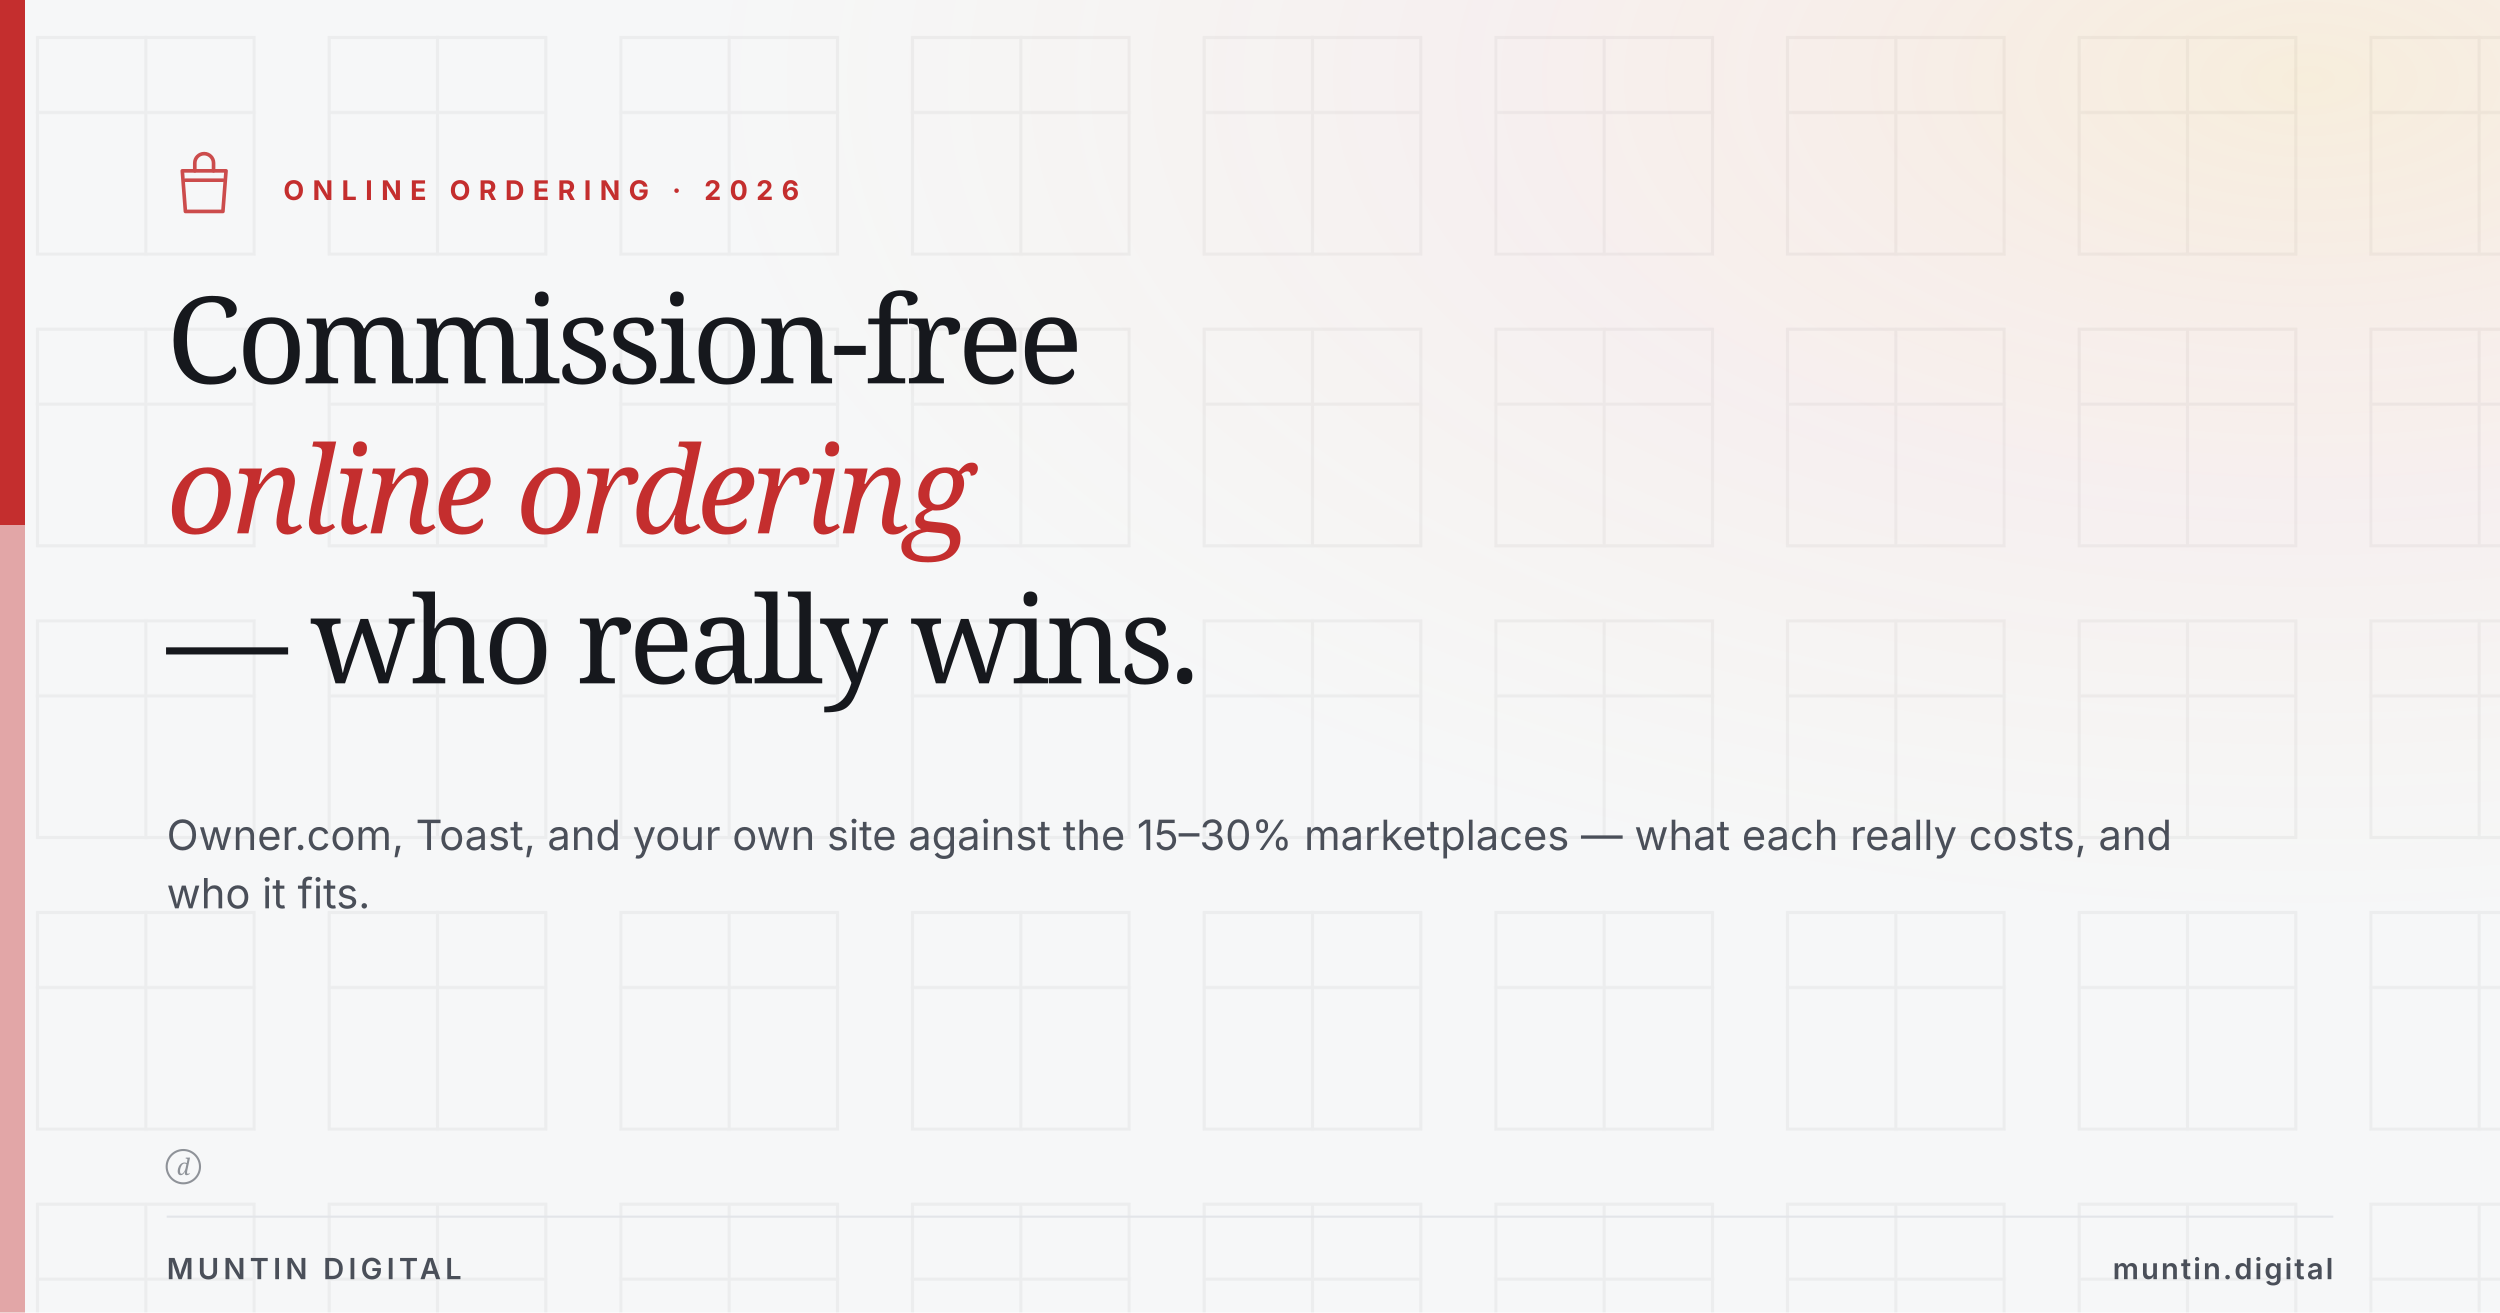
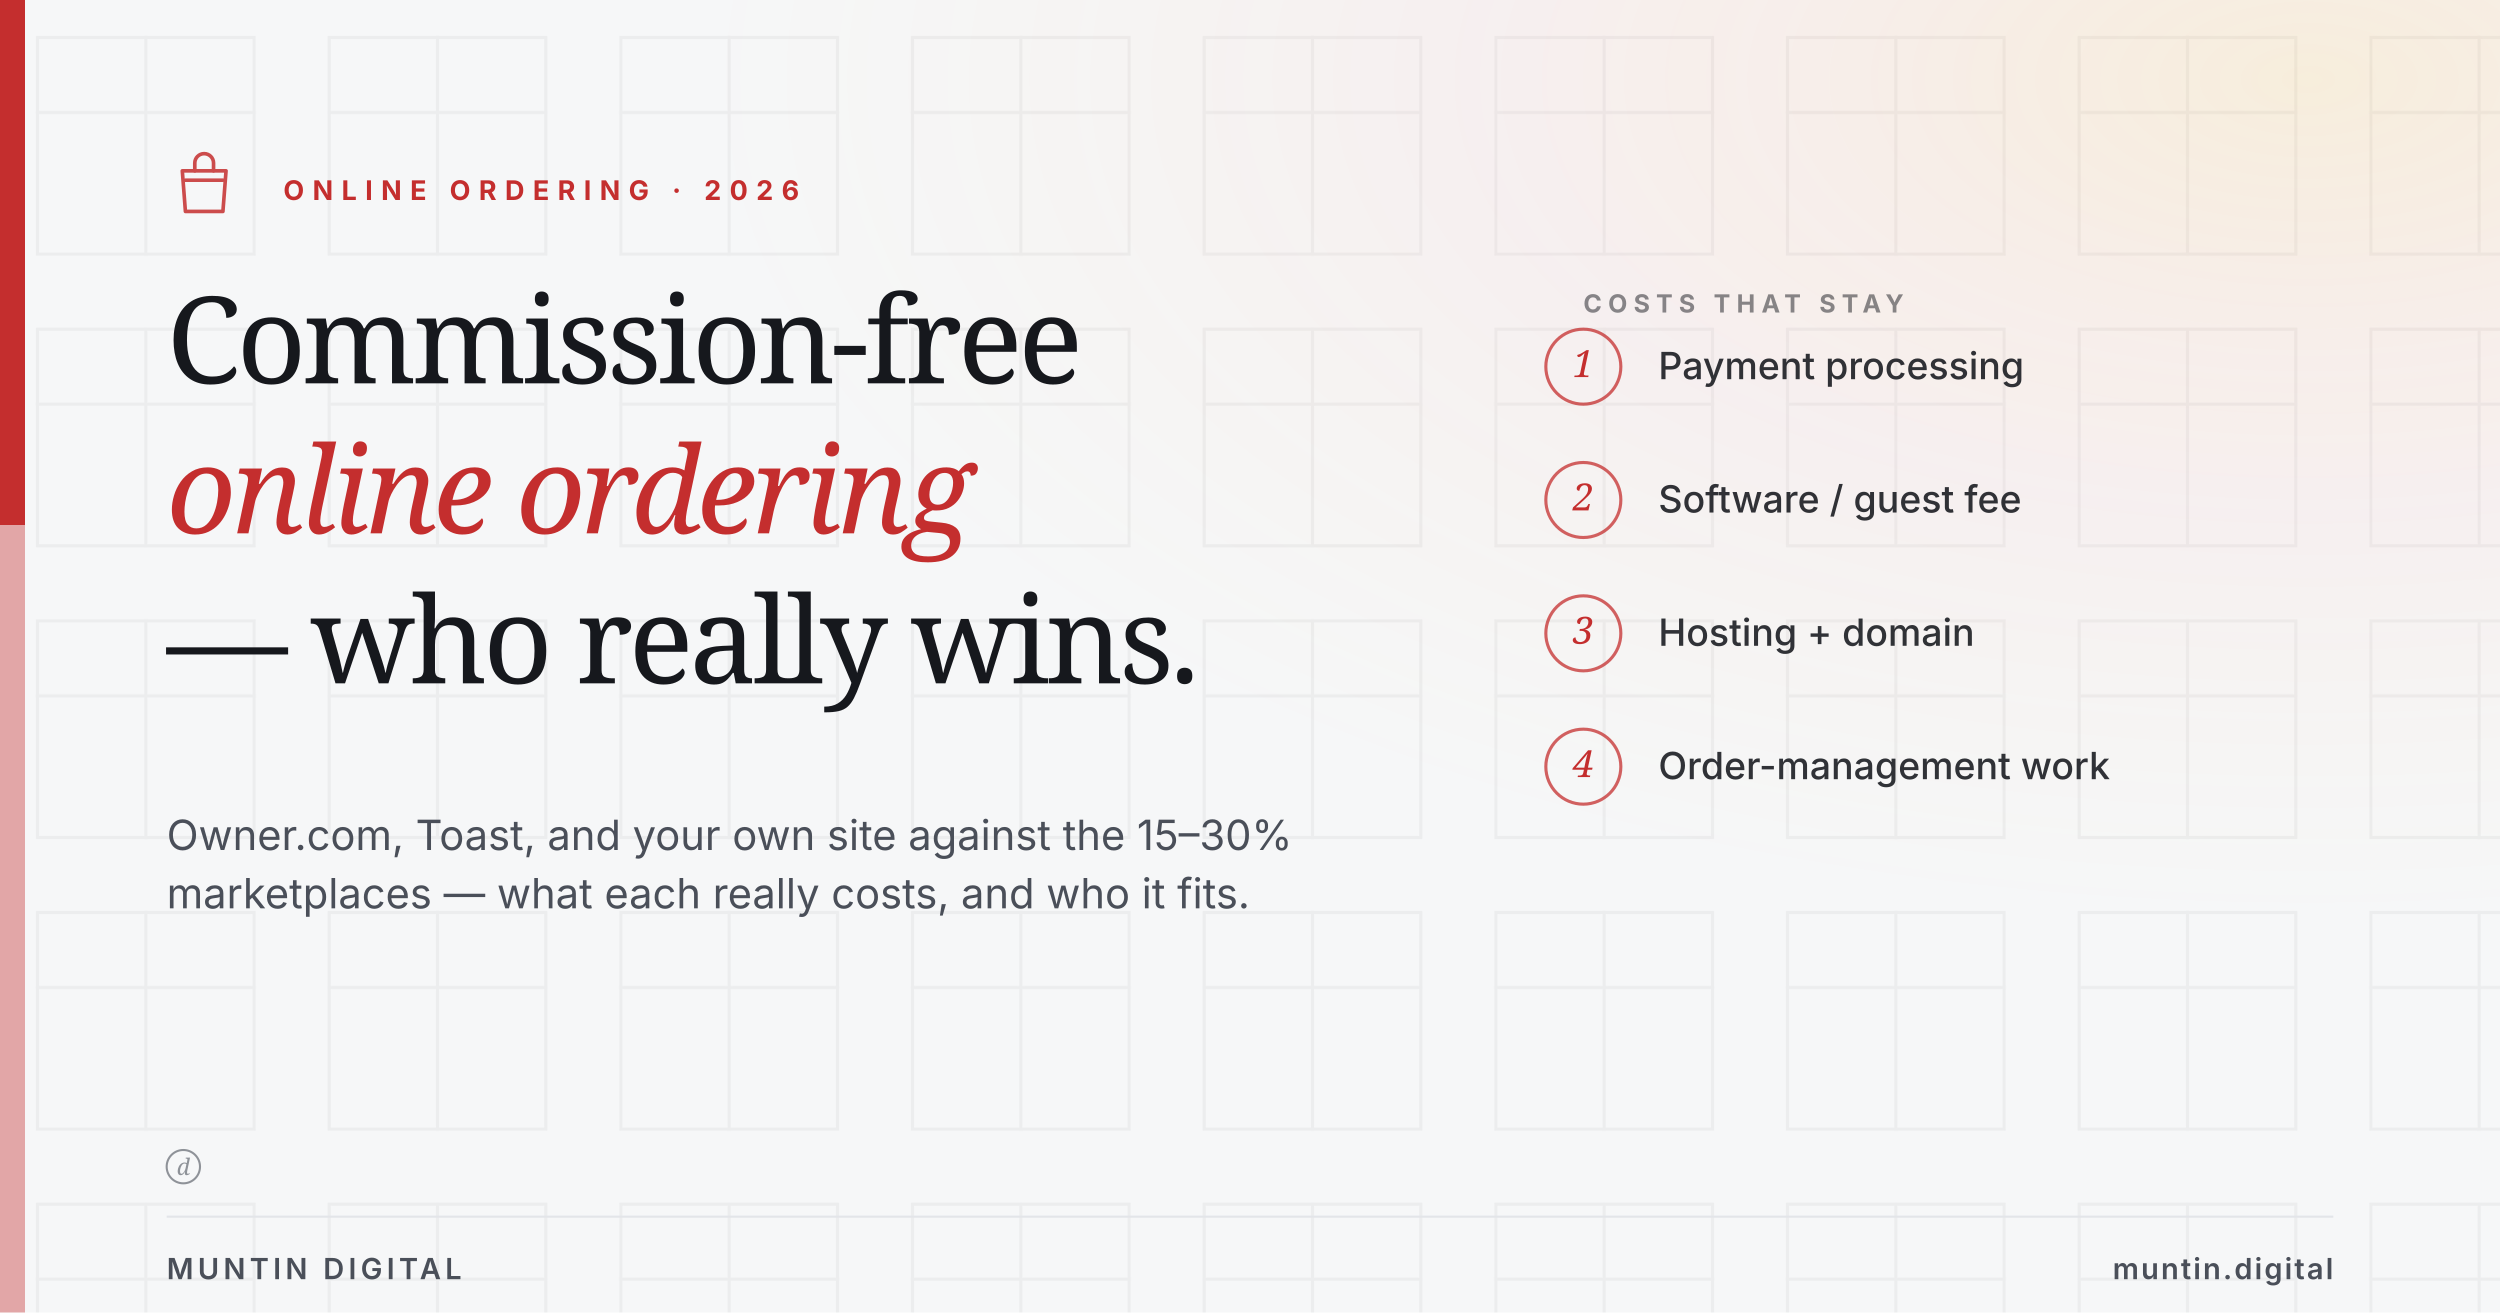
<svg xmlns="http://www.w3.org/2000/svg" viewBox="0 0 1200 630" width="1200" height="630">
  <rect width="1200" height="630" fill="#F6F7F8" />
  <defs>
    <pattern id="muntinField" x="0" y="0" width="140" height="140" patternUnits="userSpaceOnUse">
      <g transform="translate(18, 18)" fill="none" stroke="#16181D" stroke-width="1.5" stroke-linecap="square" stroke-linejoin="miter">
        <rect x="0" y="0" width="104" height="104" />
        <line x1="52" y1="0" x2="52" y2="104" />
        <line x1="0" y1="36" x2="104" y2="36" />
      </g>
    </pattern>
  </defs>
  <rect width="1200" height="630" fill="url(#muntinField)" opacity="0.045" />
  <defs>
    <radialGradient id="ghWarmSoft" cx="92%" cy="6%" r="64%">
      <stop offset="0%" stop-color="#FFB020" stop-opacity="0.13" />
      <stop offset="52%" stop-color="#FF6B5C" stop-opacity="0.05" />
      <stop offset="100%" stop-color="#FFB020" stop-opacity="0" />
    </radialGradient>
  </defs>
  <rect width="1200" height="630" fill="url(#ghWarmSoft)" />
  <rect x="0" y="0" width="12" height="252" fill="#C42E2E" />
  <rect x="0" y="252" width="12" height="378" fill="#C42E2E" opacity="0.4" />
  <g transform="translate(80, 70) scale(1.5)" fill="none" stroke="#C42E2E" stroke-width="1.167" stroke-linecap="round" stroke-linejoin="round" color="#C42E2E" opacity="0.85">
    <path d="M5 8 L19 8 L18 21 L6 21 Z" />
    <path d="M9 8 V5.5 a3 3 0 0 1 6 0 V8" />
    <line x1="6" y1="11" x2="18" y2="11" />
  </g>
  <text x="136" y="96" font-family="Inter, Arial, sans-serif" font-size="13" font-weight="700" letter-spacing="4" fill="#C42E2E">ONLINE ORDERING · 2026</text>
  <text x="80" y="184" font-family="Fraunces, Georgia, serif" font-size="58" font-weight="500" letter-spacing="-2" fill="#16181D">Commission-free</text>
  <text x="80" y="256" font-family="Fraunces, Georgia, serif" font-style="italic" font-size="58" font-weight="400" letter-spacing="-2" fill="#C42E2E">online ordering</text>
  <text x="80" y="328" font-family="Fraunces, Georgia, serif" font-size="58" font-weight="500" letter-spacing="-2" fill="#16181D">— who really wins.</text>
  <text x="80" y="408" font-family="Inter, Arial, sans-serif" font-size="20" font-weight="400" fill="#4A4F59">
-     <tspan x="80" dy="0">Owner.com, Toast, and your own site against the 15–30% marketplaces — what each really costs, and</tspan>
-     <tspan x="80" dy="28">who it fits.</tspan>
+     <tspan x="80" dy="0">Owner.com, Toast, and your own site against the 15–30%</tspan>
+     <tspan x="80" dy="28">marketplaces — what each really costs, and who it fits.</tspan>
  </text>
+   <text x="760" y="150" font-family="Inter, Arial, sans-serif" font-size="12" font-weight="700" letter-spacing="3" fill="#16181D" opacity="0.5">COSTS THAT STAY</text>
+   <circle cx="760" cy="176" r="18" fill="none" stroke="#C42E2E" stroke-width="1.5" opacity="0.75" />
+   <text x="760" y="181" text-anchor="middle" font-family="Fraunces, Georgia, serif" font-style="italic" font-size="18" font-weight="500" fill="#C42E2E">1</text>
+   <text x="796" y="182" font-family="Inter, Arial, sans-serif" font-size="18" font-weight="500" fill="#16181D" opacity="0.88">Payment processing</text>
+   <circle cx="760" cy="240" r="18" fill="none" stroke="#C42E2E" stroke-width="1.5" opacity="0.75" />
+   <text x="760" y="245" text-anchor="middle" font-family="Fraunces, Georgia, serif" font-style="italic" font-size="18" font-weight="500" fill="#C42E2E">2</text>
+   <text x="796" y="246" font-family="Inter, Arial, sans-serif" font-size="18" font-weight="500" fill="#16181D" opacity="0.88">Software / guest fee</text>
+   <circle cx="760" cy="304" r="18" fill="none" stroke="#C42E2E" stroke-width="1.5" opacity="0.75" />
+   <text x="760" y="309" text-anchor="middle" font-family="Fraunces, Georgia, serif" font-style="italic" font-size="18" font-weight="500" fill="#C42E2E">3</text>
+   <text x="796" y="310" font-family="Inter, Arial, sans-serif" font-size="18" font-weight="500" fill="#16181D" opacity="0.88">Hosting + domain</text>
+   <circle cx="760" cy="368" r="18" fill="none" stroke="#C42E2E" stroke-width="1.5" opacity="0.75" />
+   <text x="760" y="373" text-anchor="middle" font-family="Fraunces, Georgia, serif" font-style="italic" font-size="18" font-weight="500" fill="#C42E2E">4</text>
+   <text x="796" y="374" font-family="Inter, Arial, sans-serif" font-size="18" font-weight="500" fill="#16181D" opacity="0.88">Order-management work</text>
  <g transform="translate(80, 552)" fill="#4A4F59" opacity="0.6">
    <circle cx="8" cy="8" r="8" fill="none" stroke="#4A4F59" stroke-width="1" />
    <text x="8" y="12" text-anchor="middle" font-family="Fraunces, Georgia, serif" font-style="italic" font-size="11" font-weight="500" fill="#4A4F59">d</text>
  </g>
  <line x1="80" y1="584" x2="1120" y2="584" stroke="#E3E5E9" stroke-width="1" />
  <text x="80" y="614" font-family="Inter, Arial, sans-serif" font-size="14" font-weight="600" letter-spacing="2" fill="#4A4F59">MUNTIN DIGITAL</text>
  <text x="1120" y="614" text-anchor="end" font-family="Inter, Arial, sans-serif" font-size="14" font-weight="600" letter-spacing="1" fill="#4A4F59">muntin.digital</text>
</svg>
